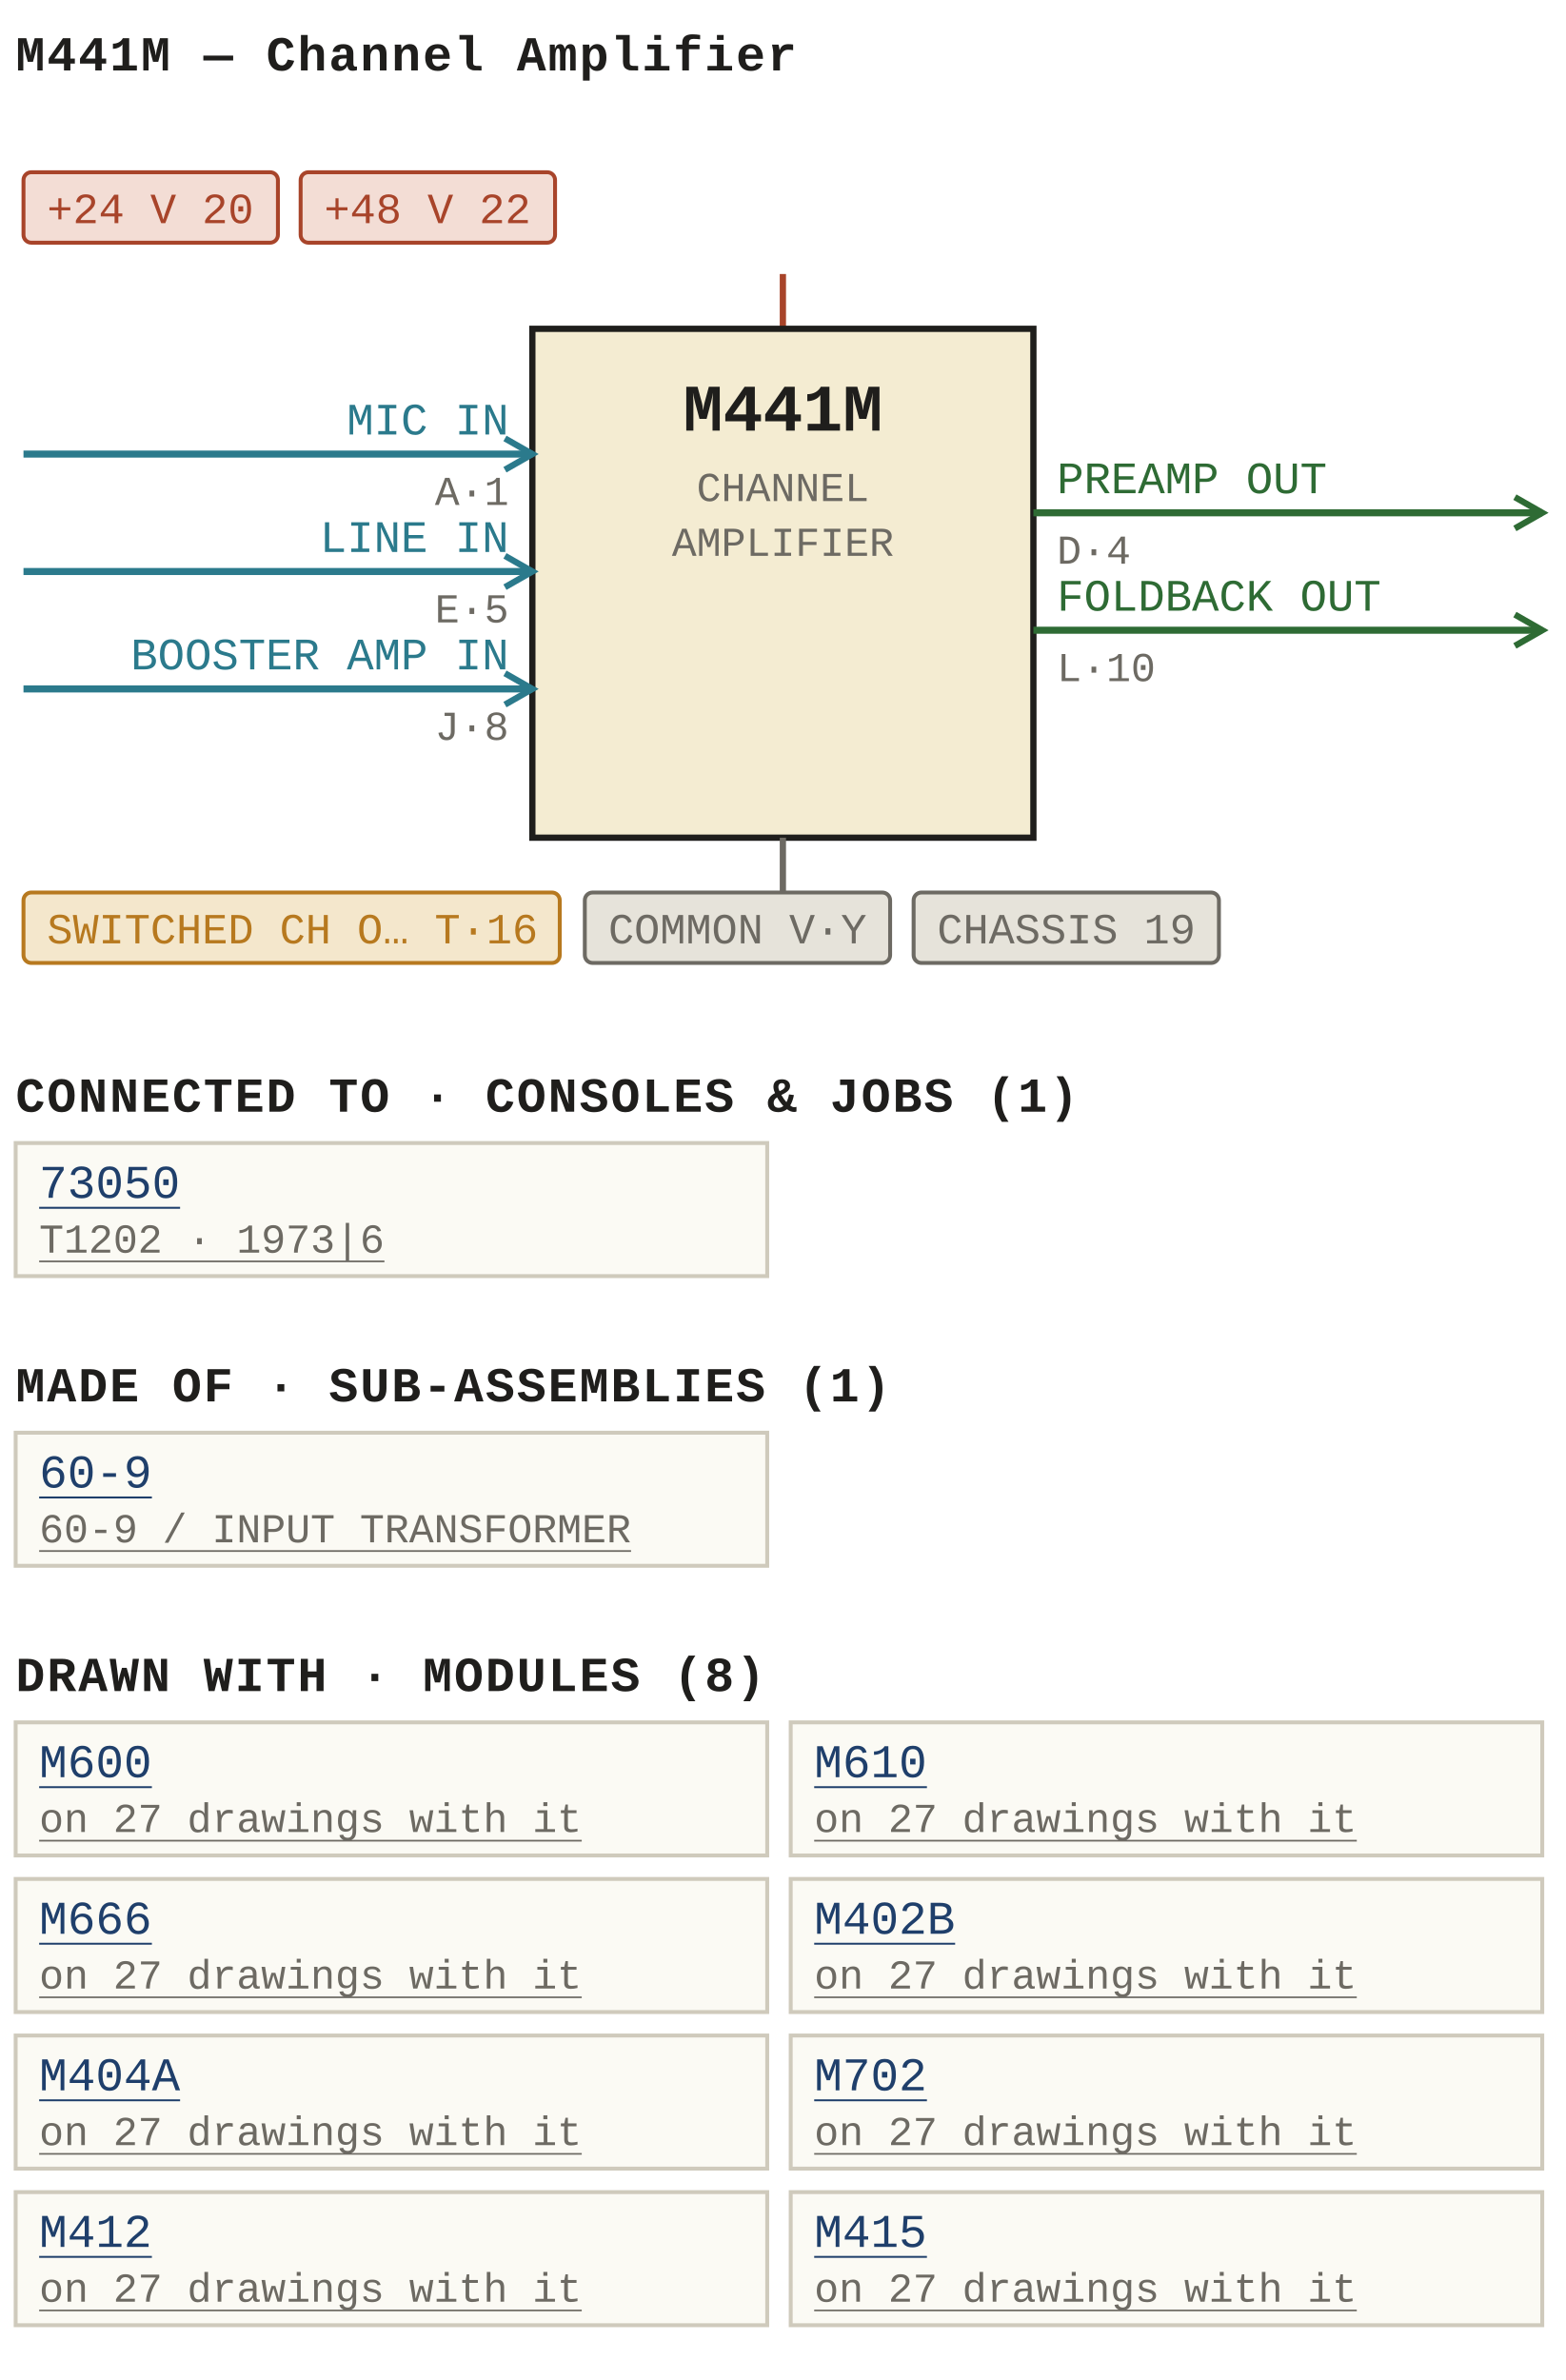
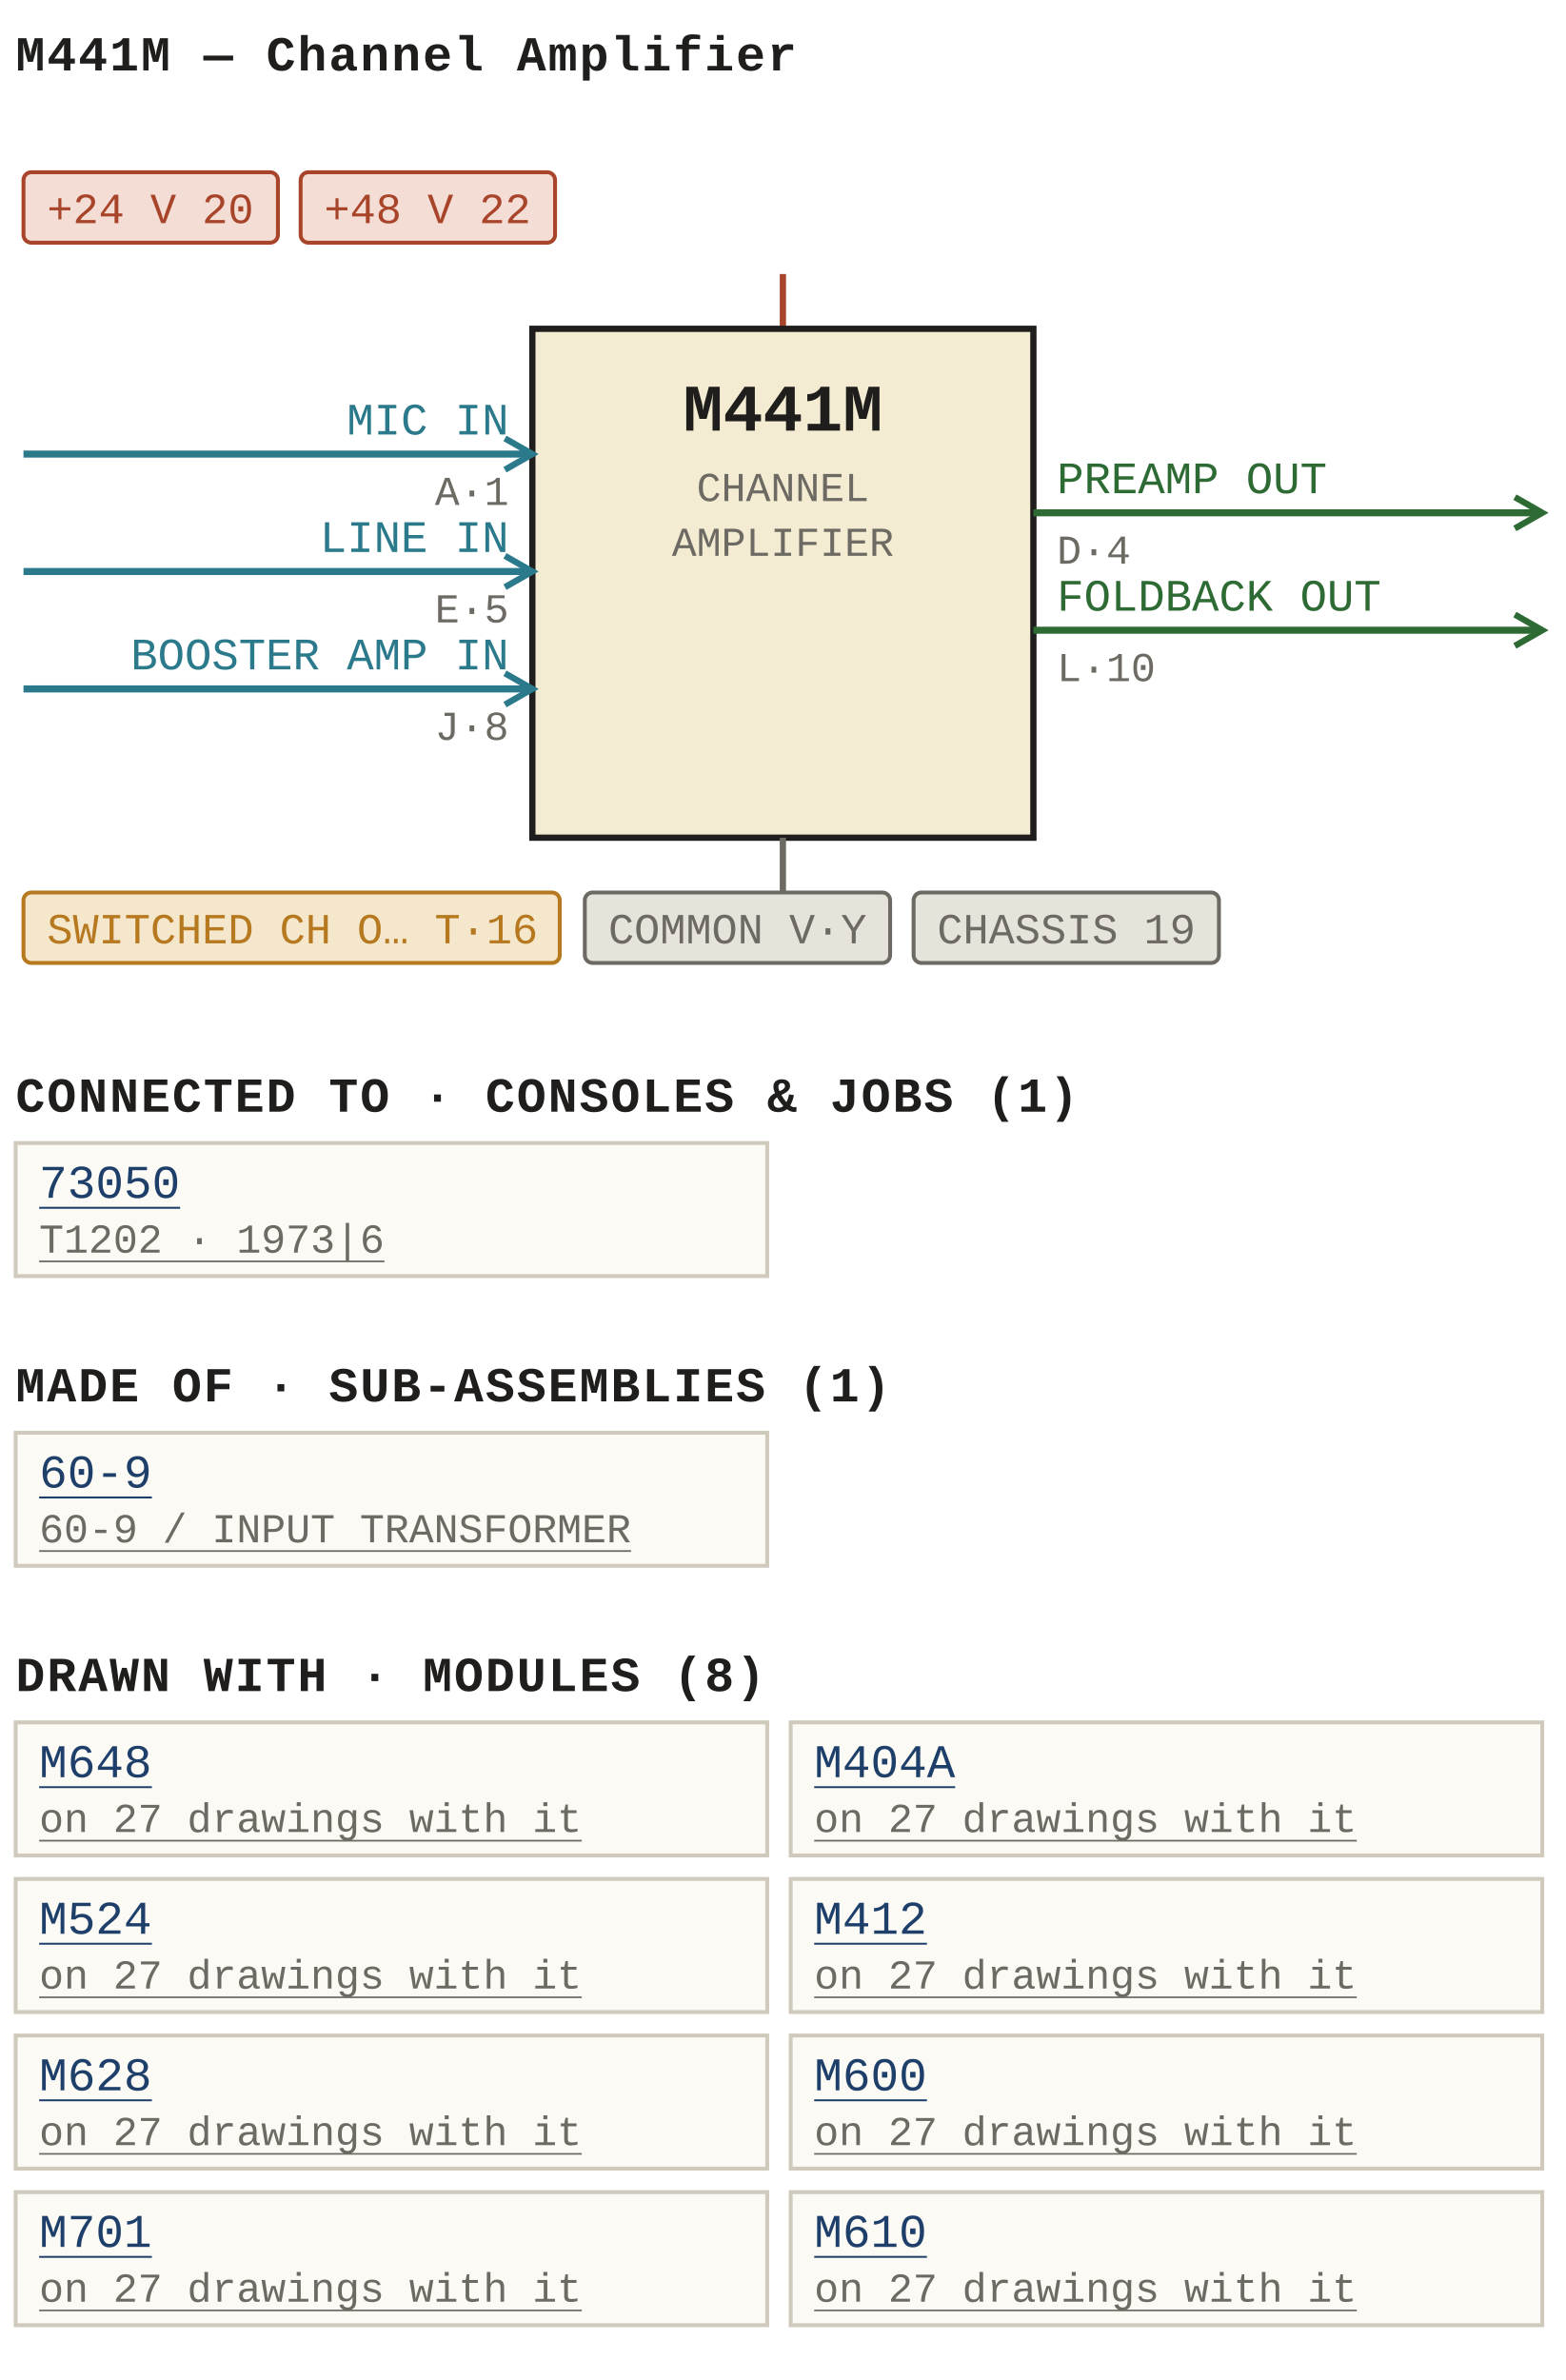
<svg xmlns="http://www.w3.org/2000/svg" class="wp" viewBox="0 0 400 608" width="400" height="608" role="img" aria-label="M441M connections" style="width:100%;max-width:500px;height:auto;background:#fbfaf4">
  <style>.wp text{font-family:"Courier Prime","Courier New",Courier,monospace;fill:#1f1e1c;font-size:12px} .wp .f{fill:#6d6a63;font-size:10.5px} .wp .h{font-size:12.5px;font-weight:700;letter-spacing:.04em} .wp .b{font-size:17px;font-weight:700} .wp a text{fill:#1f3f6b;text-decoration:underline} .wp a:hover rect{fill:#efe9d2}</style>
  <text x="4" y="18" class="h">M441M — Channel Amplifier</text>
  <rect x="6" y="44" width="65" height="18" rx="2" fill="#f3ddd5" stroke="#a8442a" />
  <text x="12" y="57" style="font-size:11px;fill:#a8442a">+24 V 20</text>
  <rect x="76.8" y="44" width="65" height="18" rx="2" fill="#f3ddd5" stroke="#a8442a" />
  <text x="82.8" y="57" style="font-size:11px;fill:#a8442a">+48 V 22</text>
  <line x1="200.0" y1="70" x2="200.0" y2="84" stroke="#a8442a" stroke-width="1.6" />
  <rect x="136" y="84" width="128" height="130" fill="#f4ecd2" stroke="#1f1e1c" stroke-width="1.6" />
  <text x="200.0" y="110" class="b" text-anchor="middle">M441M</text>
  <text x="200.0" y="128" class="f" text-anchor="middle">CHANNEL</text>
  <text x="200.0" y="142" class="f" text-anchor="middle">AMPLIFIER</text>
  <line x1="6" y1="116" x2="136" y2="116" stroke="#2b7a8c" stroke-width="1.8" />
  <path d="M129,112 L136,116 L129,120" fill="none" stroke="#2b7a8c" stroke-width="1.6" />
  <text x="130" y="111" text-anchor="end" style="font-size:11.5px;fill:#2b7a8c">MIC IN</text>
  <text x="130" y="129" text-anchor="end" class="f">A·1</text>
  <line x1="6" y1="146" x2="136" y2="146" stroke="#2b7a8c" stroke-width="1.8" />
  <path d="M129,142 L136,146 L129,150" fill="none" stroke="#2b7a8c" stroke-width="1.6" />
  <text x="130" y="141" text-anchor="end" style="font-size:11.5px;fill:#2b7a8c">LINE IN</text>
  <text x="130" y="159" text-anchor="end" class="f">E·5</text>
  <line x1="6" y1="176" x2="136" y2="176" stroke="#2b7a8c" stroke-width="1.8" />
  <path d="M129,172 L136,176 L129,180" fill="none" stroke="#2b7a8c" stroke-width="1.6" />
  <text x="130" y="171" text-anchor="end" style="font-size:11.5px;fill:#2b7a8c">BOOSTER AMP IN</text>
  <text x="130" y="189" text-anchor="end" class="f">J·8</text>
  <line x1="264" y1="131" x2="394" y2="131" stroke="#2e6b34" stroke-width="1.8" />
  <path d="M387,127 L394,131 L387,135" fill="none" stroke="#2e6b34" stroke-width="1.6" />
  <text x="270" y="126" text-anchor="start" style="font-size:11.5px;fill:#2e6b34">PREAMP OUT</text>
  <text x="270" y="144" text-anchor="start" class="f">D·4</text>
  <line x1="264" y1="161" x2="394" y2="161" stroke="#2e6b34" stroke-width="1.8" />
  <path d="M387,157 L394,161 L387,165" fill="none" stroke="#2e6b34" stroke-width="1.6" />
  <text x="270" y="156" text-anchor="start" style="font-size:11.5px;fill:#2e6b34">FOLDBACK OUT</text>
  <text x="270" y="174" text-anchor="start" class="f">L·10</text>
  <line x1="200.0" y1="214" x2="200.0" y2="228" stroke="#6d6a63" stroke-width="1.6" />
  <rect x="6" y="228" width="137" height="18" rx="2" fill="#f4e7cc" stroke="#b7791f" />
  <text x="12" y="241" style="font-size:11px;fill:#b7791f">SWITCHED CH O… T·16</text>
  <rect x="149.4" y="228" width="78" height="18" rx="2" fill="#e6e3da" stroke="#6d6a63" />
  <text x="155.4" y="241" style="font-size:11px;fill:#6d6a63">COMMON V·Y</text>
  <rect x="233.4" y="228" width="78" height="18" rx="2" fill="#e6e3da" stroke="#6d6a63" />
  <text x="239.4" y="241" style="font-size:11px;fill:#6d6a63">CHASSIS 19</text>
  <text x="4" y="284" class="h">CONNECTED TO · CONSOLES &amp; JOBS (1)</text>
  <a href="../../PAGES/Job-73050.html">
    <rect x="4" y="292" width="192" height="34" fill="#fbfaf4" stroke="#cfcabc" />
    <text x="10" y="306">73050</text>
    <text x="10" y="320" class="f">T1202 · 1973|6</text>
  </a>
  <text x="4" y="358" class="h">MADE OF · SUB-ASSEMBLIES (1)</text>
  <a href="../../PAGES/Register-Input-transformers-60-n.html#60-9">
    <rect x="4" y="366" width="192" height="34" fill="#fbfaf4" stroke="#cfcabc" />
    <text x="10" y="380">60-9</text>
    <text x="10" y="394" class="f">60-9 / INPUT TRANSFORMER</text>
  </a>
  <text x="4" y="432" class="h">DRAWN WITH · MODULES (8)</text>
-   <a href="../../PAGES/M600.html">
+   <a href="../../PAGES/M648.html">
    <rect x="4" y="440" width="192" height="34" fill="#fbfaf4" stroke="#cfcabc" />
-     <text x="10" y="454">M600</text>
+     <text x="10" y="454">M648</text>
    <text x="10" y="468" class="f">on 27 drawings with it</text>
  </a>
-   <a href="../../PAGES/M610.html">
+   <a href="../../PAGES/M404A.html">
    <rect x="202" y="440" width="192" height="34" fill="#fbfaf4" stroke="#cfcabc" />
-     <text x="208" y="454">M610</text>
+     <text x="208" y="454">M404A</text>
    <text x="208" y="468" class="f">on 27 drawings with it</text>
  </a>
-   <a href="../../PAGES/M666.html">
+   <a href="../../PAGES/M524.html">
    <rect x="4" y="480" width="192" height="34" fill="#fbfaf4" stroke="#cfcabc" />
-     <text x="10" y="494">M666</text>
+     <text x="10" y="494">M524</text>
    <text x="10" y="508" class="f">on 27 drawings with it</text>
  </a>
-   <a href="../../PAGES/M402B.html">
+   <a href="../../PAGES/M412.html">
    <rect x="202" y="480" width="192" height="34" fill="#fbfaf4" stroke="#cfcabc" />
-     <text x="208" y="494">M402B</text>
+     <text x="208" y="494">M412</text>
    <text x="208" y="508" class="f">on 27 drawings with it</text>
  </a>
-   <a href="../../PAGES/M404A.html">
+   <a href="../../PAGES/M628.html">
    <rect x="4" y="520" width="192" height="34" fill="#fbfaf4" stroke="#cfcabc" />
-     <text x="10" y="534">M404A</text>
+     <text x="10" y="534">M628</text>
    <text x="10" y="548" class="f">on 27 drawings with it</text>
  </a>
-   <a href="../../PAGES/M702.html">
+   <a href="../../PAGES/M600.html">
    <rect x="202" y="520" width="192" height="34" fill="#fbfaf4" stroke="#cfcabc" />
-     <text x="208" y="534">M702</text>
+     <text x="208" y="534">M600</text>
    <text x="208" y="548" class="f">on 27 drawings with it</text>
  </a>
-   <a href="../../PAGES/M412.html">
+   <a href="../../PAGES/M701.html">
    <rect x="4" y="560" width="192" height="34" fill="#fbfaf4" stroke="#cfcabc" />
-     <text x="10" y="574">M412</text>
+     <text x="10" y="574">M701</text>
    <text x="10" y="588" class="f">on 27 drawings with it</text>
  </a>
-   <a href="../../PAGES/M415.html">
+   <a href="../../PAGES/M610.html">
    <rect x="202" y="560" width="192" height="34" fill="#fbfaf4" stroke="#cfcabc" />
-     <text x="208" y="574">M415</text>
+     <text x="208" y="574">M610</text>
    <text x="208" y="588" class="f">on 27 drawings with it</text>
  </a>
</svg>
